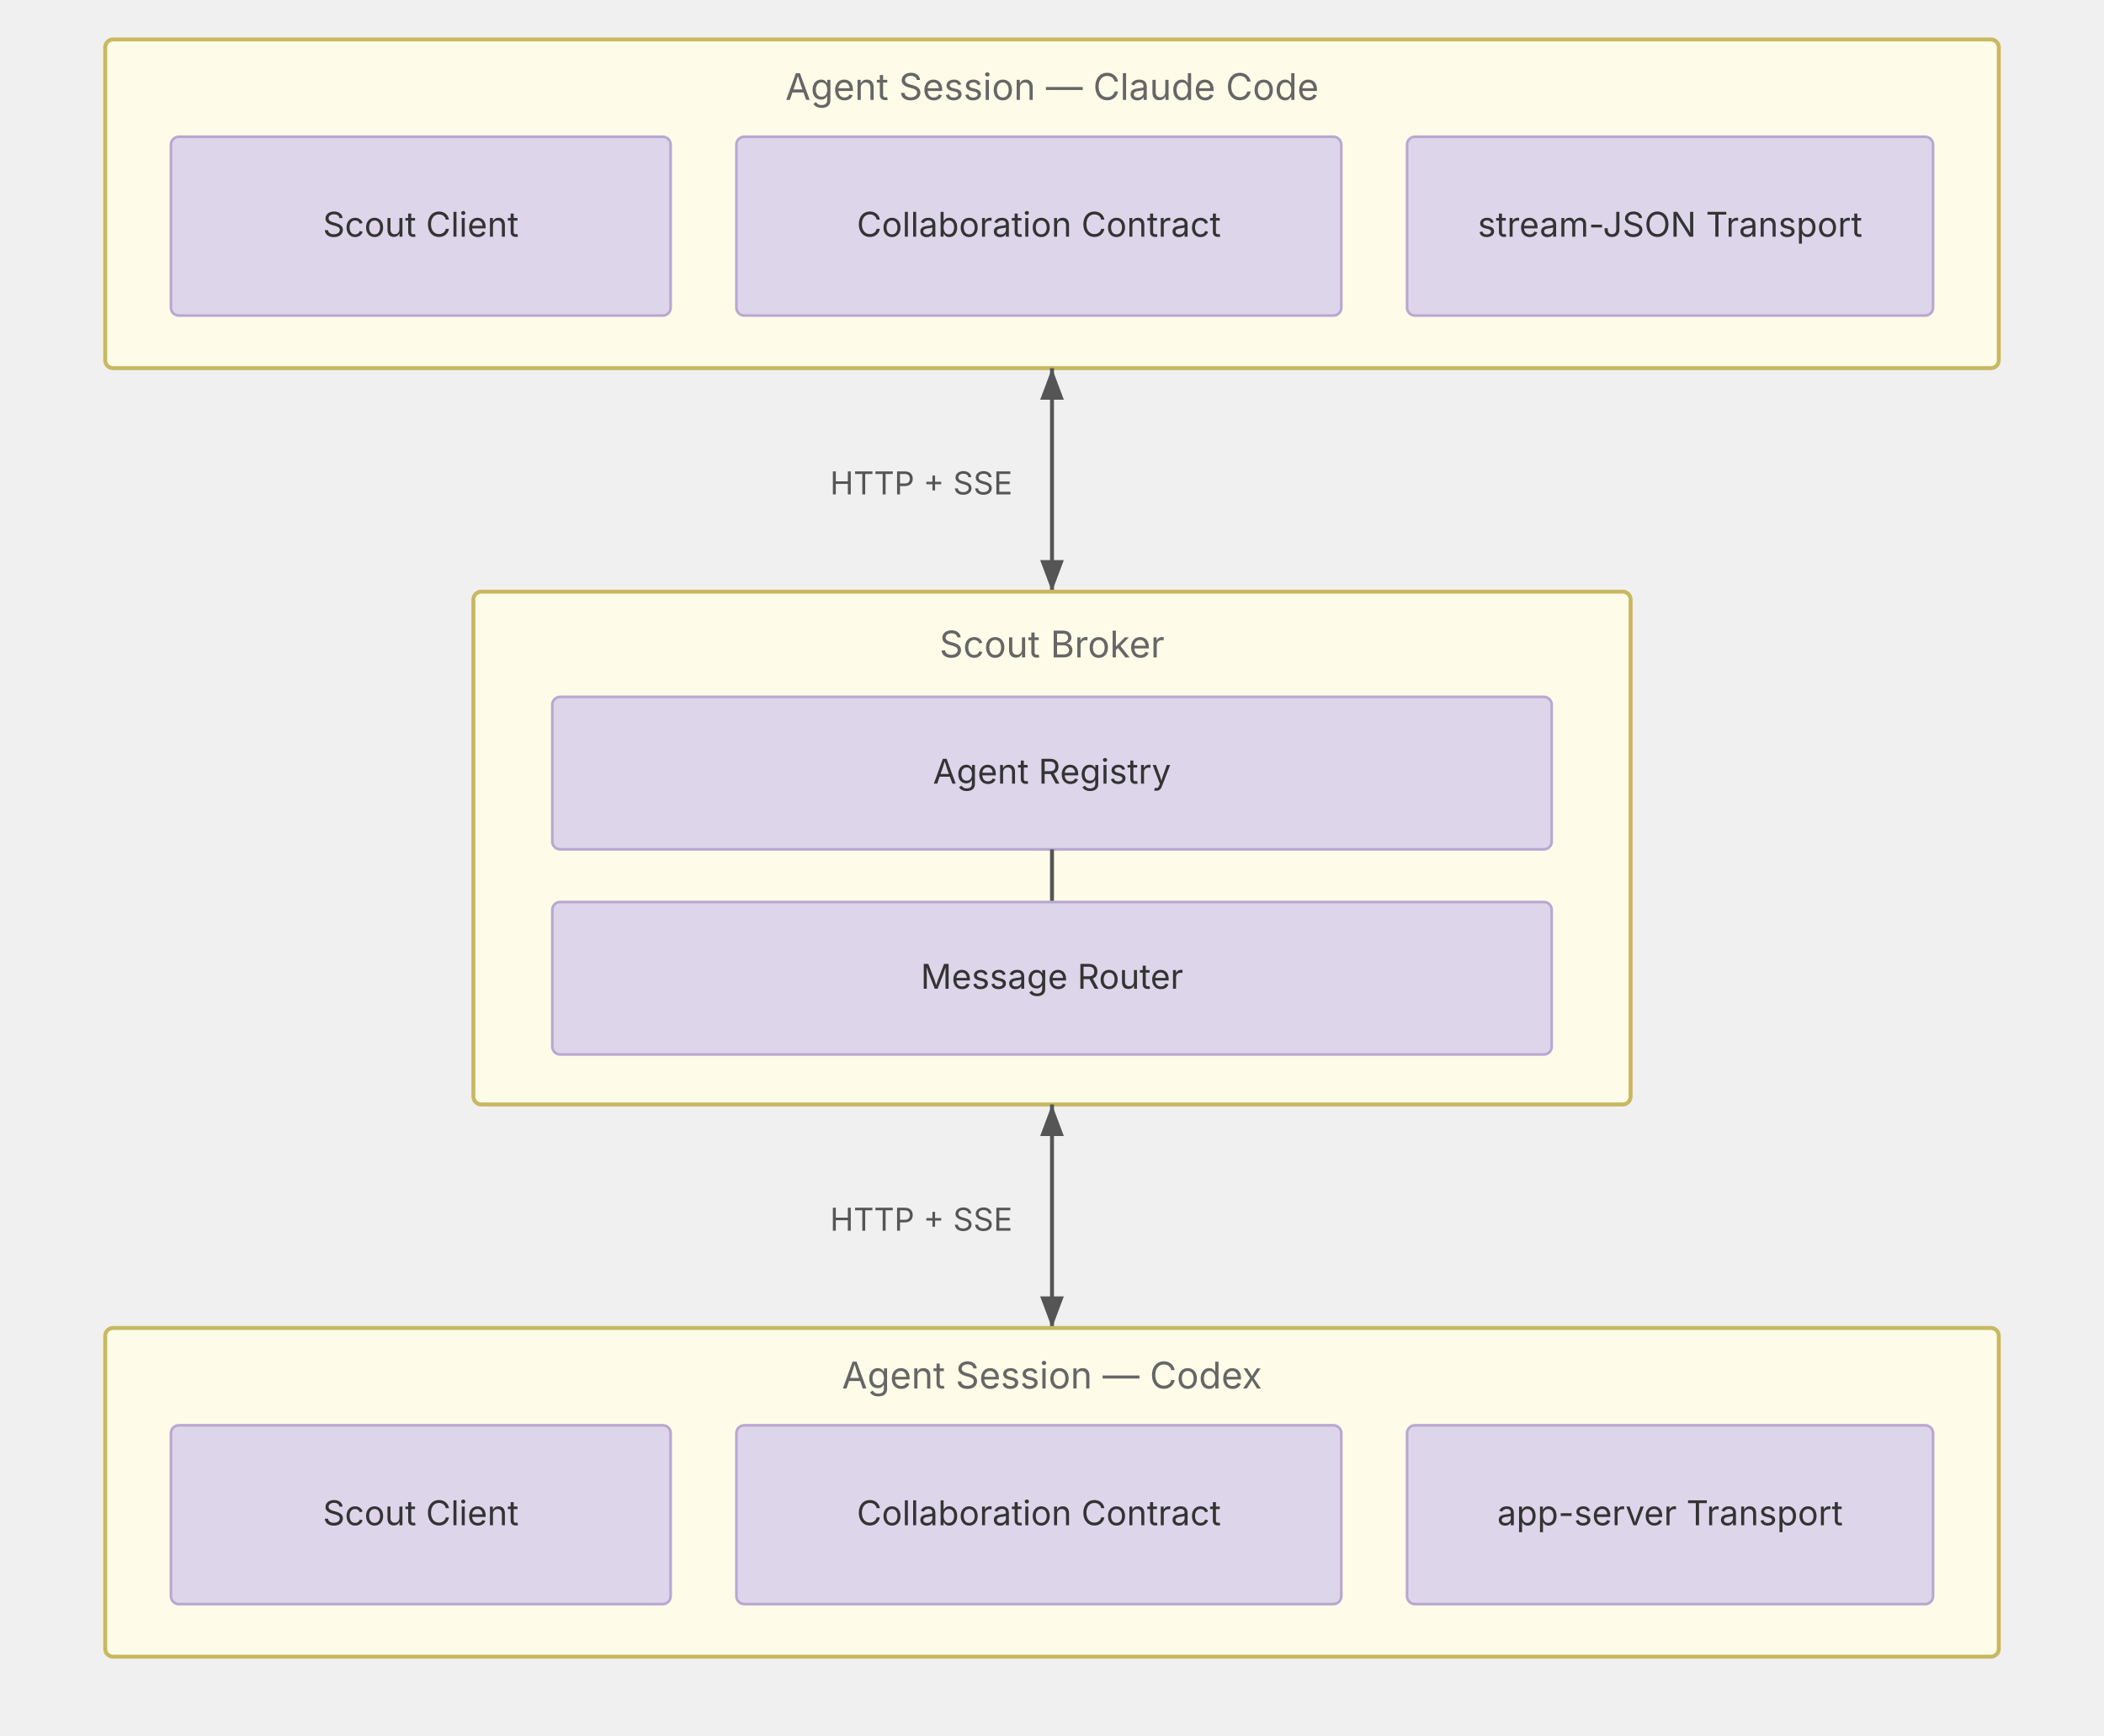
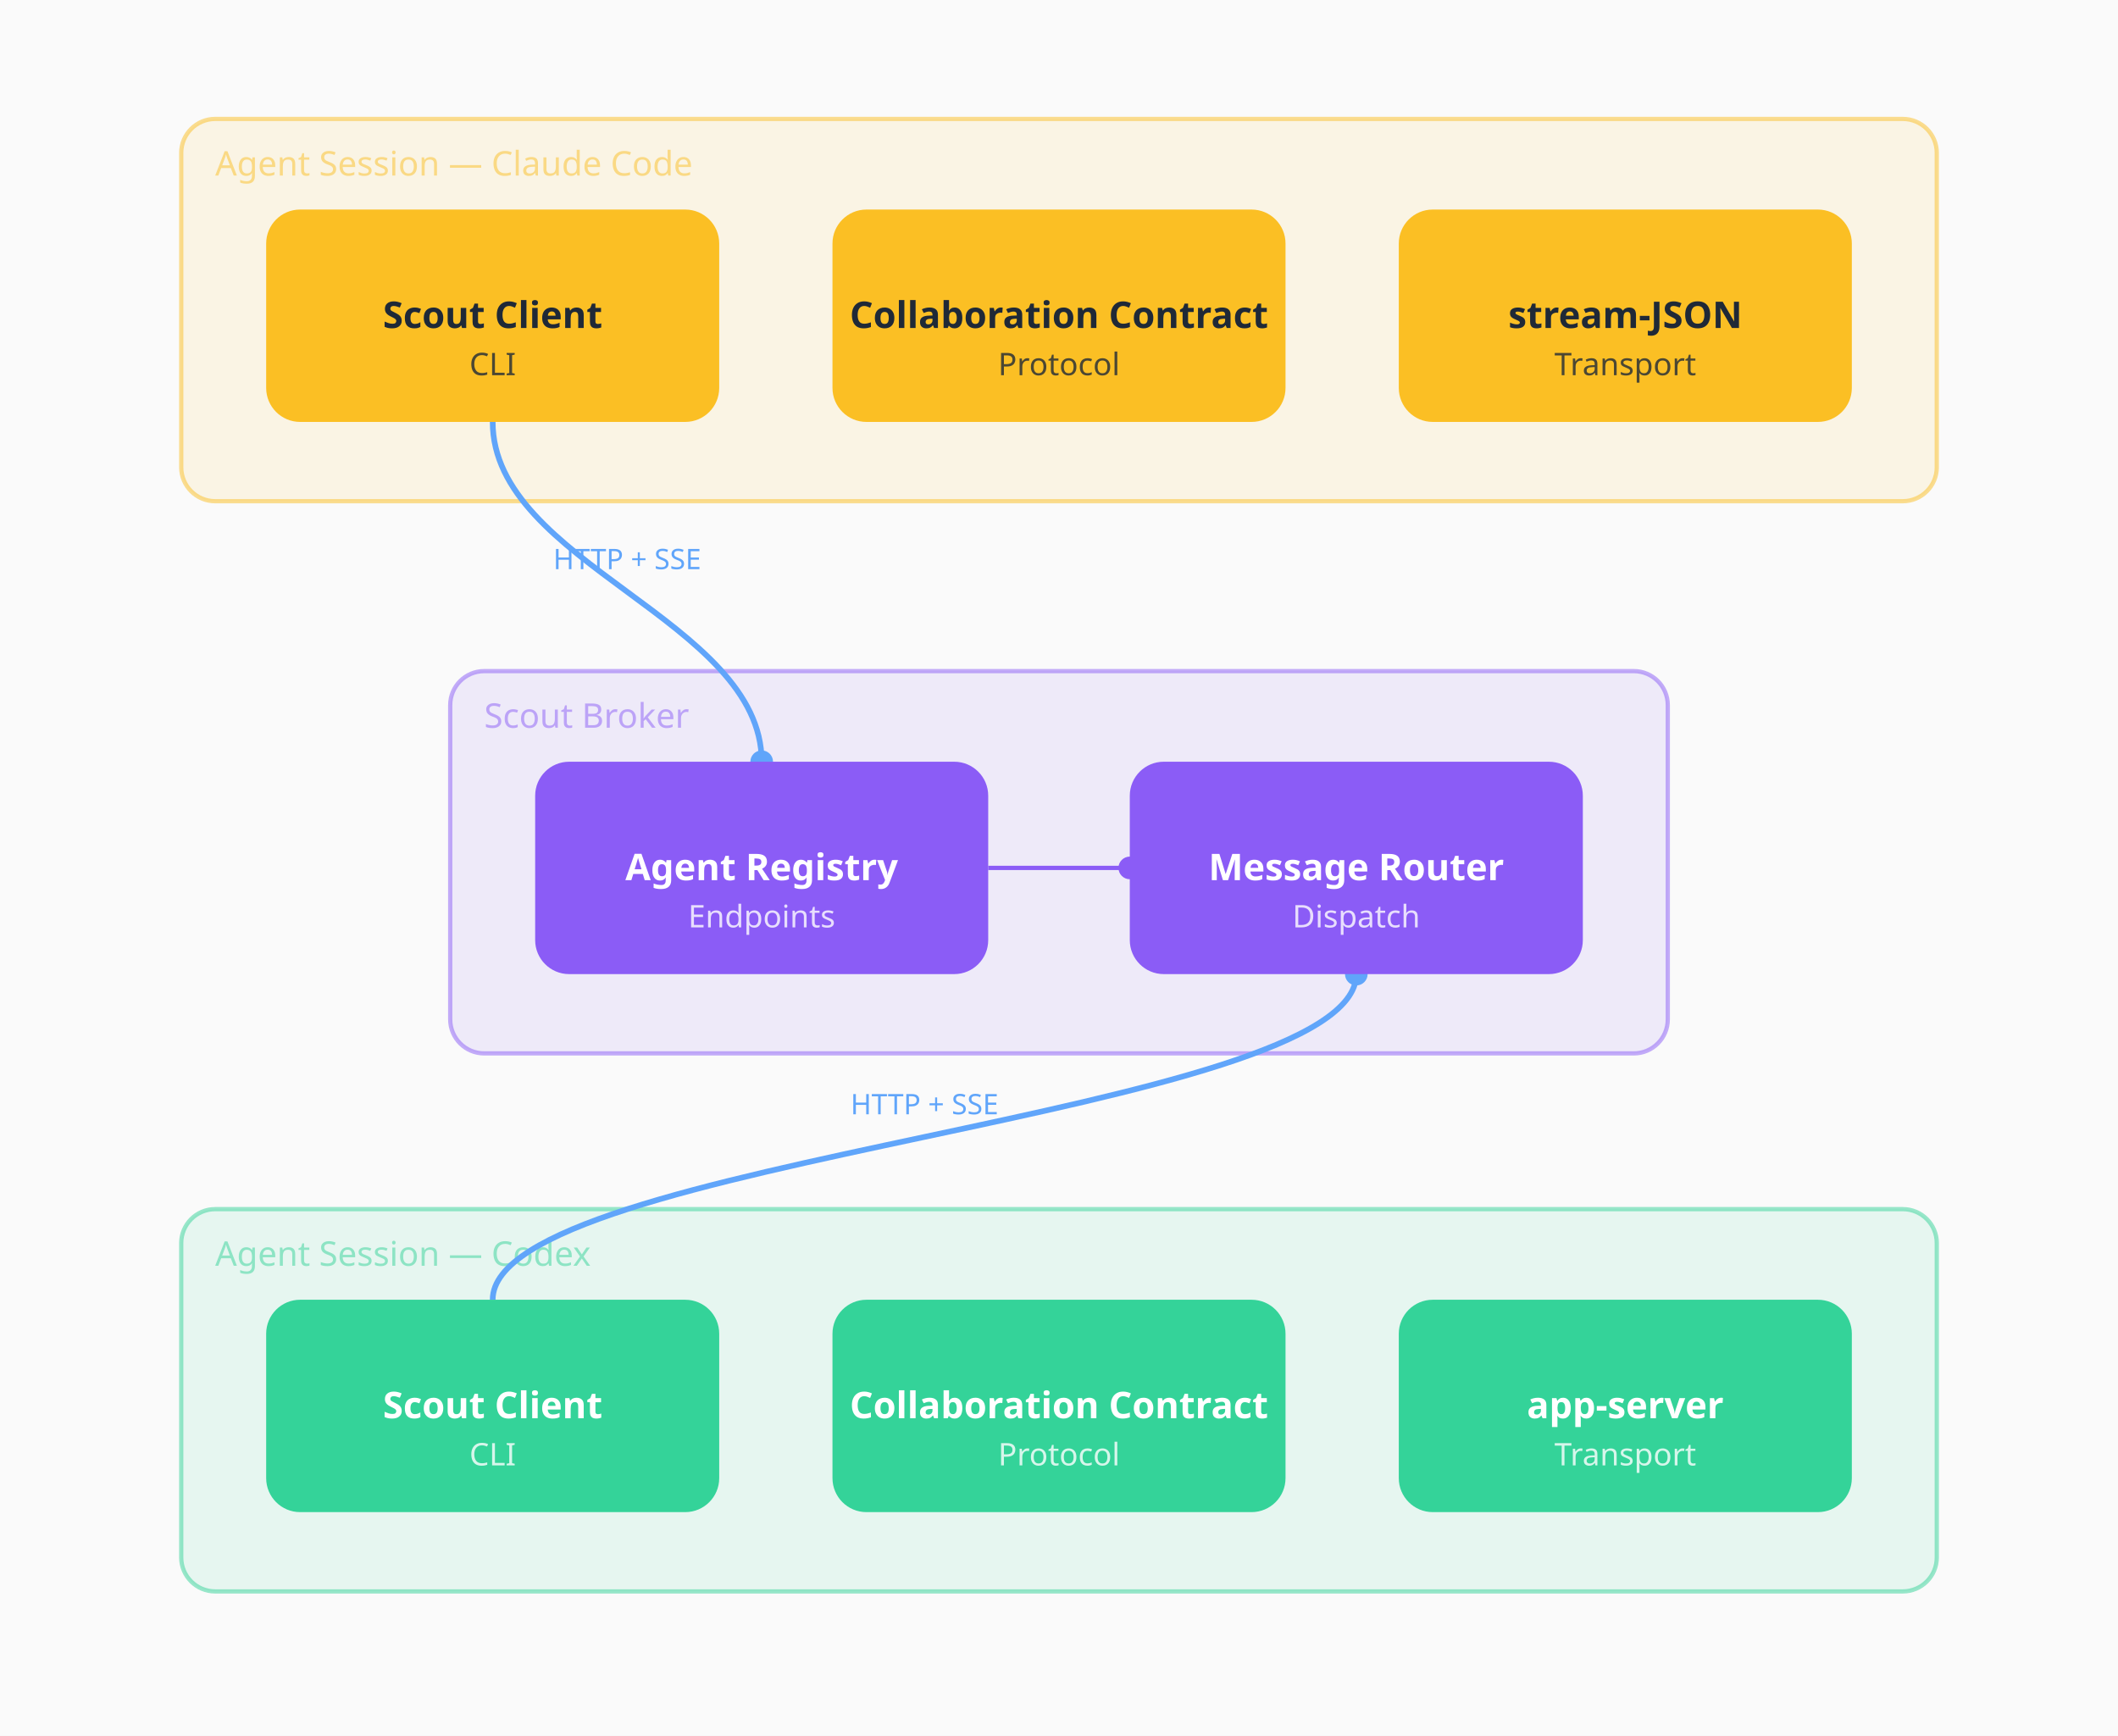
- <svg xmlns="http://www.w3.org/2000/svg" viewBox="0 0 800 660" width="800" height="660">
-   <defs>
-     <marker id="arr" markerWidth="8" markerHeight="6" refX="8" refY="3" orient="auto">
-       <path d="M0,0 L8,3 L0,6 Z" fill="#555" />
-     </marker>
-     <marker id="arr-up" markerWidth="8" markerHeight="6" refX="0" refY="3" orient="auto">
-       <path d="M8,0 L0,3 L8,6 Z" fill="#555" />
-     </marker>
-   </defs>
-   <rect x="40" y="15" width="720" height="125" rx="3" fill="#fefce8" stroke="#c8b860" stroke-width="1.5" />
-   <text x="400" y="38" text-anchor="middle" font-family="system-ui, -apple-system, sans-serif" font-size="14" fill="#666">
-     Agent Session — Claude Code
-   </text>
-   <rect x="65" y="52" width="190" height="68" rx="3" fill="#ddd5ea" stroke="#b8a8d0" stroke-width="1" />
-   <text x="160" y="90" text-anchor="middle" font-family="system-ui, -apple-system, sans-serif" font-size="13" fill="#333">
-     Scout Client
-   </text>
-   <rect x="280" y="52" width="230" height="68" rx="3" fill="#ddd5ea" stroke="#b8a8d0" stroke-width="1" />
-   <text x="395" y="90" text-anchor="middle" font-family="system-ui, -apple-system, sans-serif" font-size="13" fill="#333">
-     Collaboration Contract
-   </text>
-   <rect x="535" y="52" width="200" height="68" rx="3" fill="#ddd5ea" stroke="#b8a8d0" stroke-width="1" />
-   <text x="635" y="90" text-anchor="middle" font-family="system-ui, -apple-system, sans-serif" font-size="13" fill="#333">
-     stream-JSON Transport
-   </text>
-   <line x1="400" y1="140" x2="400" y2="225" stroke="#555" stroke-width="1.5" marker-start="url(#arr-up)" marker-end="url(#arr)" />
-   <text x="385" y="188" text-anchor="end" font-family="system-ui, -apple-system, sans-serif" font-size="12" fill="#555">
-     HTTP + SSE
-   </text>
-   <rect x="180" y="225" width="440" height="195" rx="3" fill="#fefce8" stroke="#c8b860" stroke-width="1.5" />
-   <text x="400" y="250" text-anchor="middle" font-family="system-ui, -apple-system, sans-serif" font-size="14" fill="#666">
-     Scout Broker
-   </text>
-   <rect x="210" y="265" width="380" height="58" rx="3" fill="#ddd5ea" stroke="#b8a8d0" stroke-width="1" />
-   <text x="400" y="298" text-anchor="middle" font-family="system-ui, -apple-system, sans-serif" font-size="13" fill="#333">
-     Agent Registry
-   </text>
-   <line x1="400" y1="323" x2="400" y2="343" stroke="#555" stroke-width="1.5" />
-   <rect x="210" y="343" width="380" height="58" rx="3" fill="#ddd5ea" stroke="#b8a8d0" stroke-width="1" />
-   <text x="400" y="376" text-anchor="middle" font-family="system-ui, -apple-system, sans-serif" font-size="13" fill="#333">
-     Message Router
-   </text>
-   <line x1="400" y1="420" x2="400" y2="505" stroke="#555" stroke-width="1.5" marker-start="url(#arr-up)" marker-end="url(#arr)" />
-   <text x="385" y="468" text-anchor="end" font-family="system-ui, -apple-system, sans-serif" font-size="12" fill="#555">
-     HTTP + SSE
-   </text>
-   <rect x="40" y="505" width="720" height="125" rx="3" fill="#fefce8" stroke="#c8b860" stroke-width="1.5" />
-   <text x="400" y="528" text-anchor="middle" font-family="system-ui, -apple-system, sans-serif" font-size="14" fill="#666">
-     Agent Session — Codex
-   </text>
-   <rect x="65" y="542" width="190" height="68" rx="3" fill="#ddd5ea" stroke="#b8a8d0" stroke-width="1" />
-   <text x="160" y="580" text-anchor="middle" font-family="system-ui, -apple-system, sans-serif" font-size="13" fill="#333">
-     Scout Client
-   </text>
-   <rect x="280" y="542" width="230" height="68" rx="3" fill="#ddd5ea" stroke="#b8a8d0" stroke-width="1" />
-   <text x="395" y="580" text-anchor="middle" font-family="system-ui, -apple-system, sans-serif" font-size="13" fill="#333">
-     Collaboration Contract
-   </text>
-   <rect x="535" y="542" width="200" height="68" rx="3" fill="#ddd5ea" stroke="#b8a8d0" stroke-width="1" />
-   <text x="635" y="580" text-anchor="middle" font-family="system-ui, -apple-system, sans-serif" font-size="13" fill="#333">
-     app-server Transport
-   </text>
+ <svg xmlns="http://www.w3.org/2000/svg" width="748" height="613" viewBox="-24 -24 748 613">
+   <rect x="-24" y="-24" width="748" height="613" fill="#fafafa" />
+   <rect x="40" y="18" width="620" height="135" rx="12" fill="rgba(251, 191, 36, 0.1)" stroke="rgba(251, 191, 36, 0.5)" stroke-width="1.5" />
+   <text x="52" y="38" fill="rgba(251, 191, 36, 0.5)" font-size="12" font-weight="500" font-family="ui-sans-serif, system-ui, sans-serif">Agent Session — Claude Code</text>
+   <rect x="135" y="213" width="430" height="135" rx="12" fill="rgba(139, 92, 246, 0.1)" stroke="rgba(139, 92, 246, 0.5)" stroke-width="1.5" />
+   <text x="147" y="233" fill="rgba(139, 92, 246, 0.5)" font-size="12" font-weight="500" font-family="ui-sans-serif, system-ui, sans-serif">Scout Broker</text>
+   <rect x="40" y="403" width="620" height="135" rx="12" fill="rgba(52, 211, 153, 0.1)" stroke="rgba(52, 211, 153, 0.5)" stroke-width="1.5" />
+   <text x="52" y="423" fill="rgba(52, 211, 153, 0.5)" font-size="12" font-weight="500" font-family="ui-sans-serif, system-ui, sans-serif">Agent Session — Codex</text>
+   <path d="M 150 125 C 150 175, 245 195, 245 245" fill="none" stroke="#60a5fa" stroke-width="2" />
+   <circle cx="245" cy="245" r="4" fill="#60a5fa" />
+   <text x="197.5" y="177" text-anchor="middle" fill="#60a5fa" font-size="10" font-family="ui-sans-serif, system-ui, sans-serif">HTTP + SSE</text>
+   <path d="M 150 435 C 150 385, 455 370, 455 320" fill="none" stroke="#60a5fa" stroke-width="2" />
+   <circle cx="455" cy="320" r="4" fill="#60a5fa" />
+   <text x="302.5" y="369.5" text-anchor="middle" fill="#60a5fa" font-size="10" font-family="ui-sans-serif, system-ui, sans-serif">HTTP + SSE</text>
+   <path d="M 325 282.5 C 325 282.5, 375 282.5, 375 282.5" fill="none" stroke="#8b5cf6" stroke-width="1.5" />
+   <circle cx="375" cy="282.5" r="4" fill="#8b5cf6" />
+   <rect x="70" y="50" width="160" height="75" rx="12" fill="#fbbf24" />
+   <text x="150" y="91.833" text-anchor="middle" fill="#1f2937" font-size="13" font-weight="600" font-family="ui-sans-serif, system-ui, sans-serif">Scout Client</text>
+   <text x="150" y="108.5" text-anchor="middle" fill="#1f2937" opacity="0.8" font-size="11" font-family="ui-sans-serif, system-ui, sans-serif">CLI</text>
+   <rect x="270" y="50" width="160" height="75" rx="12" fill="#fbbf24" />
+   <text x="350" y="91.833" text-anchor="middle" fill="#1f2937" font-size="13" font-weight="600" font-family="ui-sans-serif, system-ui, sans-serif">Collaboration Contract</text>
+   <text x="350" y="108.5" text-anchor="middle" fill="#1f2937" opacity="0.8" font-size="11" font-family="ui-sans-serif, system-ui, sans-serif">Protocol</text>
+   <rect x="470" y="50" width="160" height="75" rx="12" fill="#fbbf24" />
+   <text x="550" y="91.833" text-anchor="middle" fill="#1f2937" font-size="13" font-weight="600" font-family="ui-sans-serif, system-ui, sans-serif">stream-JSON</text>
+   <text x="550" y="108.5" text-anchor="middle" fill="#1f2937" opacity="0.8" font-size="11" font-family="ui-sans-serif, system-ui, sans-serif">Transport</text>
+   <rect x="165" y="245" width="160" height="75" rx="12" fill="#8b5cf6" />
+   <text x="245" y="286.833" text-anchor="middle" fill="#ffffff" font-size="13" font-weight="600" font-family="ui-sans-serif, system-ui, sans-serif">Agent Registry</text>
+   <text x="245" y="303.5" text-anchor="middle" fill="#ffffff" opacity="0.8" font-size="11" font-family="ui-sans-serif, system-ui, sans-serif">Endpoints</text>
+   <rect x="375" y="245" width="160" height="75" rx="12" fill="#8b5cf6" />
+   <text x="455" y="286.833" text-anchor="middle" fill="#ffffff" font-size="13" font-weight="600" font-family="ui-sans-serif, system-ui, sans-serif">Message Router</text>
+   <text x="455" y="303.5" text-anchor="middle" fill="#ffffff" opacity="0.8" font-size="11" font-family="ui-sans-serif, system-ui, sans-serif">Dispatch</text>
+   <rect x="70" y="435" width="160" height="75" rx="12" fill="#34d399" />
+   <text x="150" y="476.833" text-anchor="middle" fill="#ffffff" font-size="13" font-weight="600" font-family="ui-sans-serif, system-ui, sans-serif">Scout Client</text>
+   <text x="150" y="493.5" text-anchor="middle" fill="#ffffff" opacity="0.8" font-size="11" font-family="ui-sans-serif, system-ui, sans-serif">CLI</text>
+   <rect x="270" y="435" width="160" height="75" rx="12" fill="#34d399" />
+   <text x="350" y="476.833" text-anchor="middle" fill="#ffffff" font-size="13" font-weight="600" font-family="ui-sans-serif, system-ui, sans-serif">Collaboration Contract</text>
+   <text x="350" y="493.5" text-anchor="middle" fill="#ffffff" opacity="0.8" font-size="11" font-family="ui-sans-serif, system-ui, sans-serif">Protocol</text>
+   <rect x="470" y="435" width="160" height="75" rx="12" fill="#34d399" />
+   <text x="550" y="476.833" text-anchor="middle" fill="#ffffff" font-size="13" font-weight="600" font-family="ui-sans-serif, system-ui, sans-serif">app-server</text>
+   <text x="550" y="493.5" text-anchor="middle" fill="#ffffff" opacity="0.8" font-size="11" font-family="ui-sans-serif, system-ui, sans-serif">Transport</text>
</svg>
